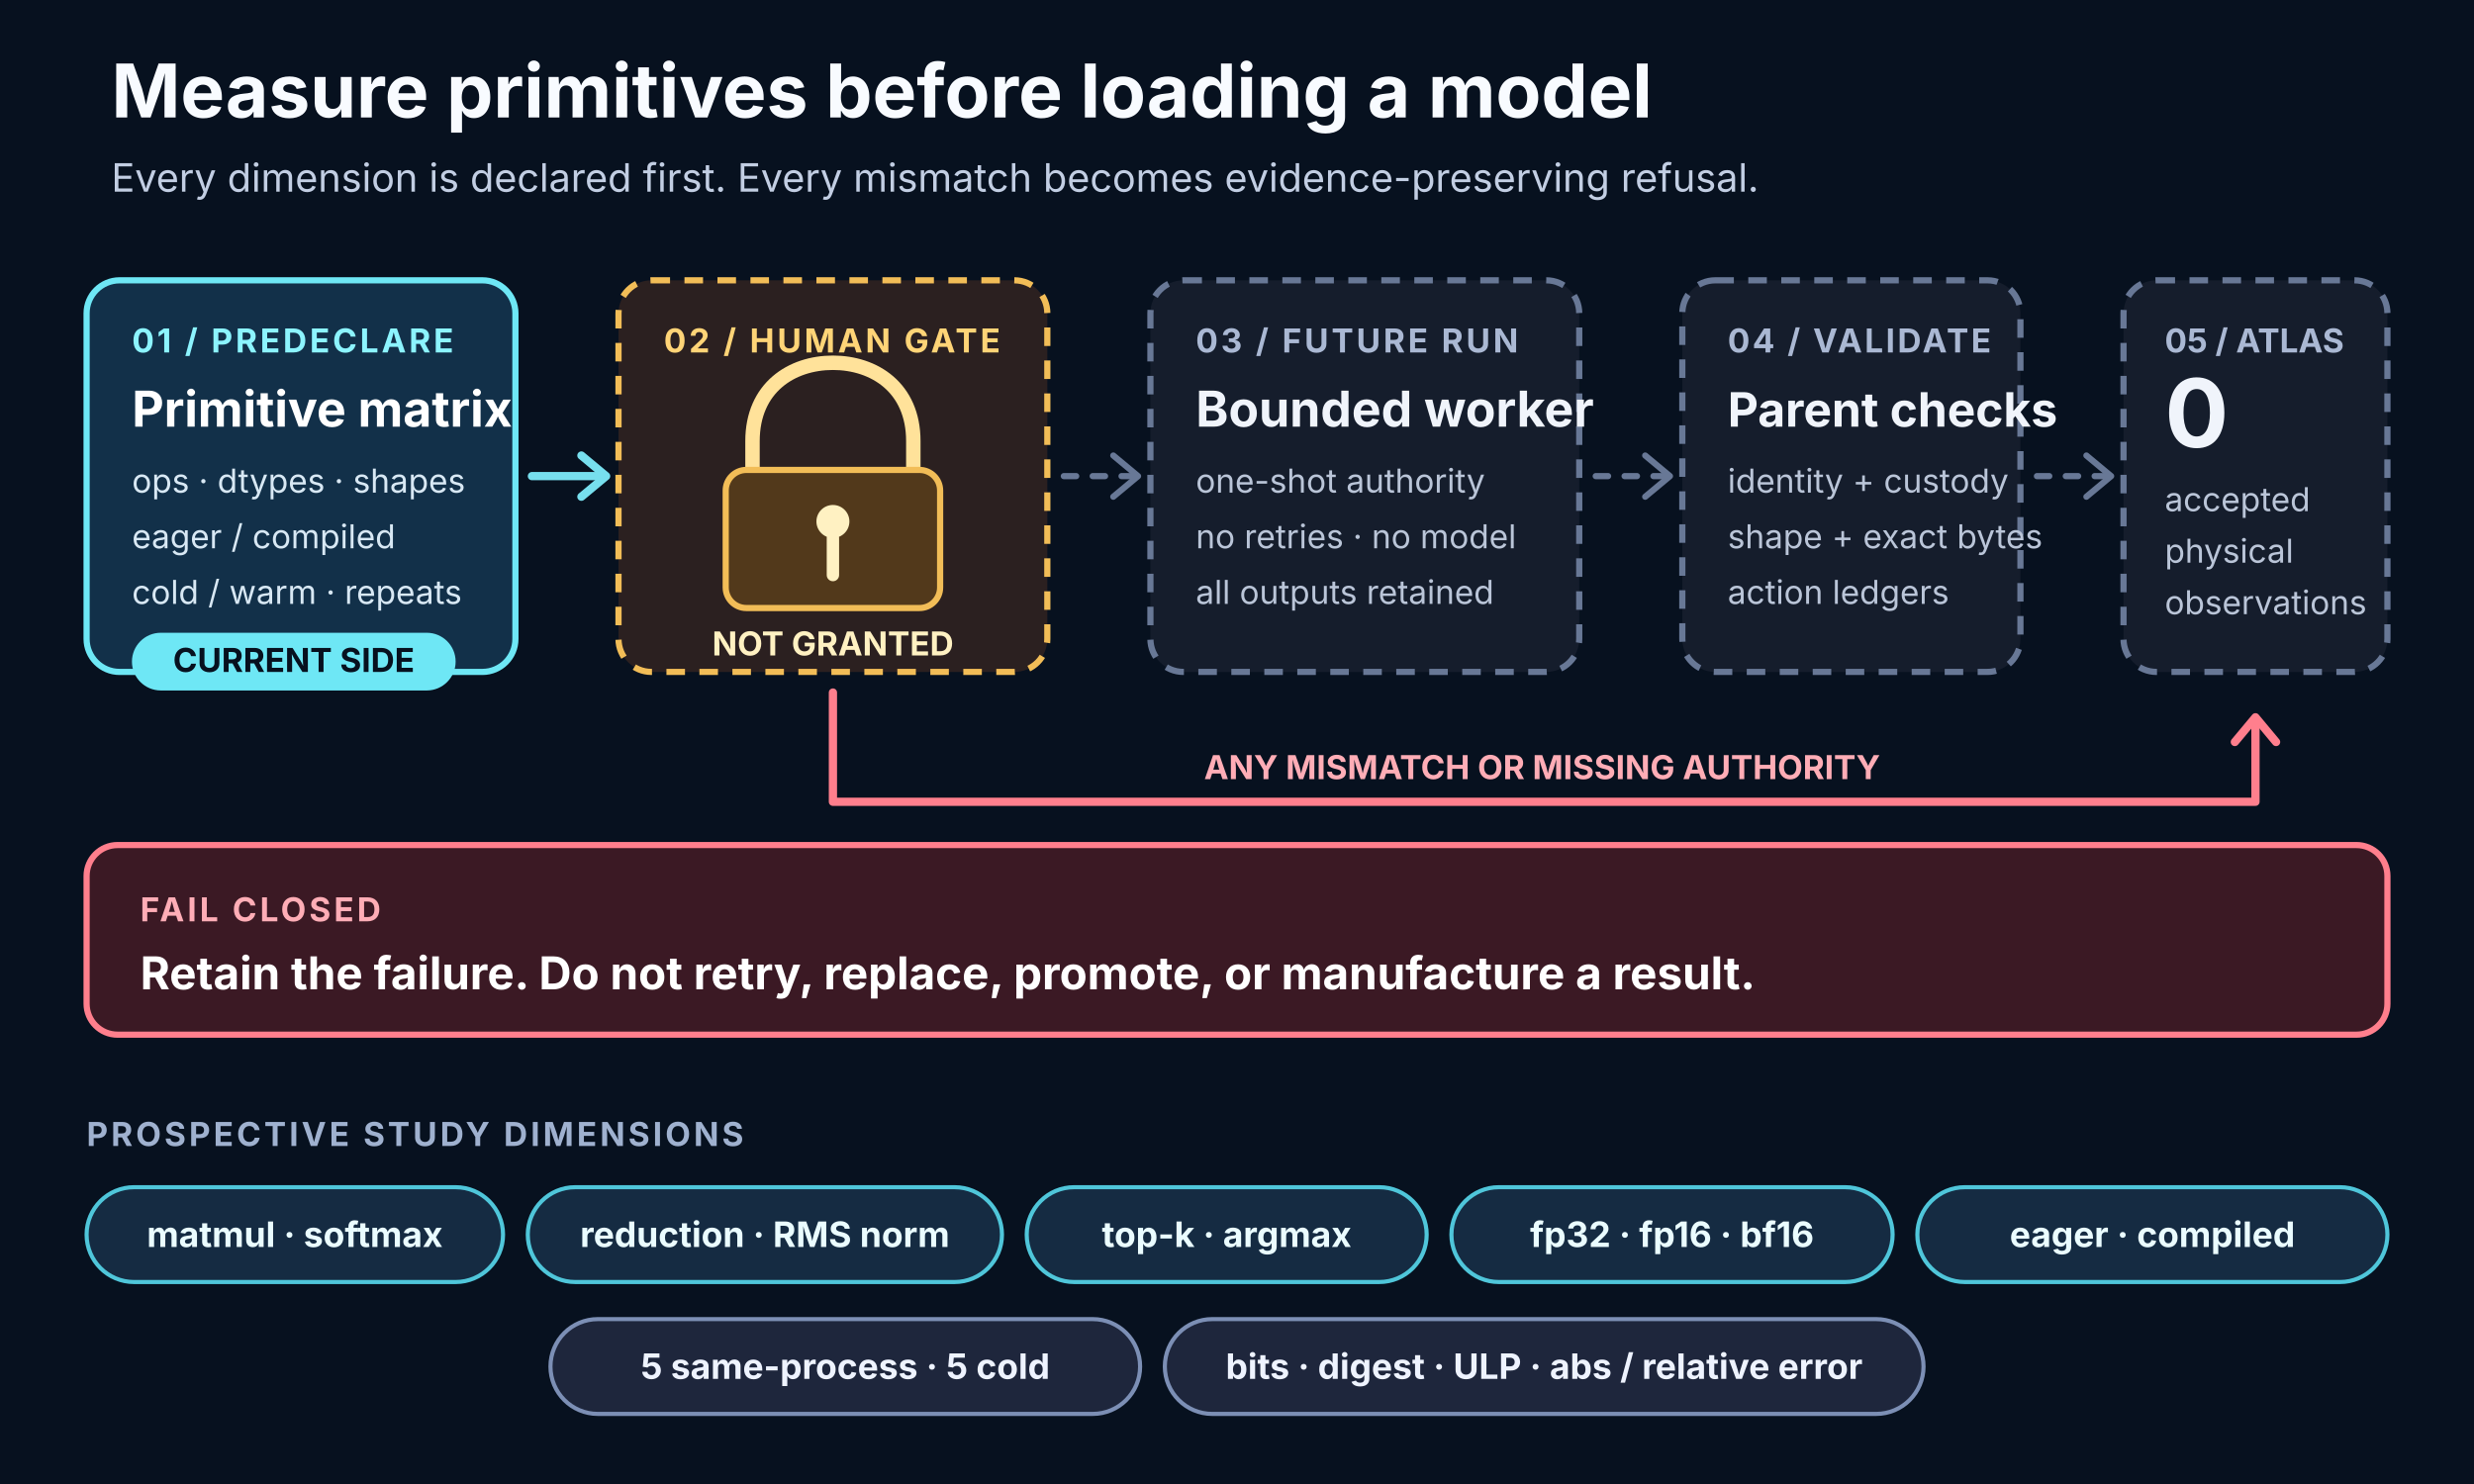
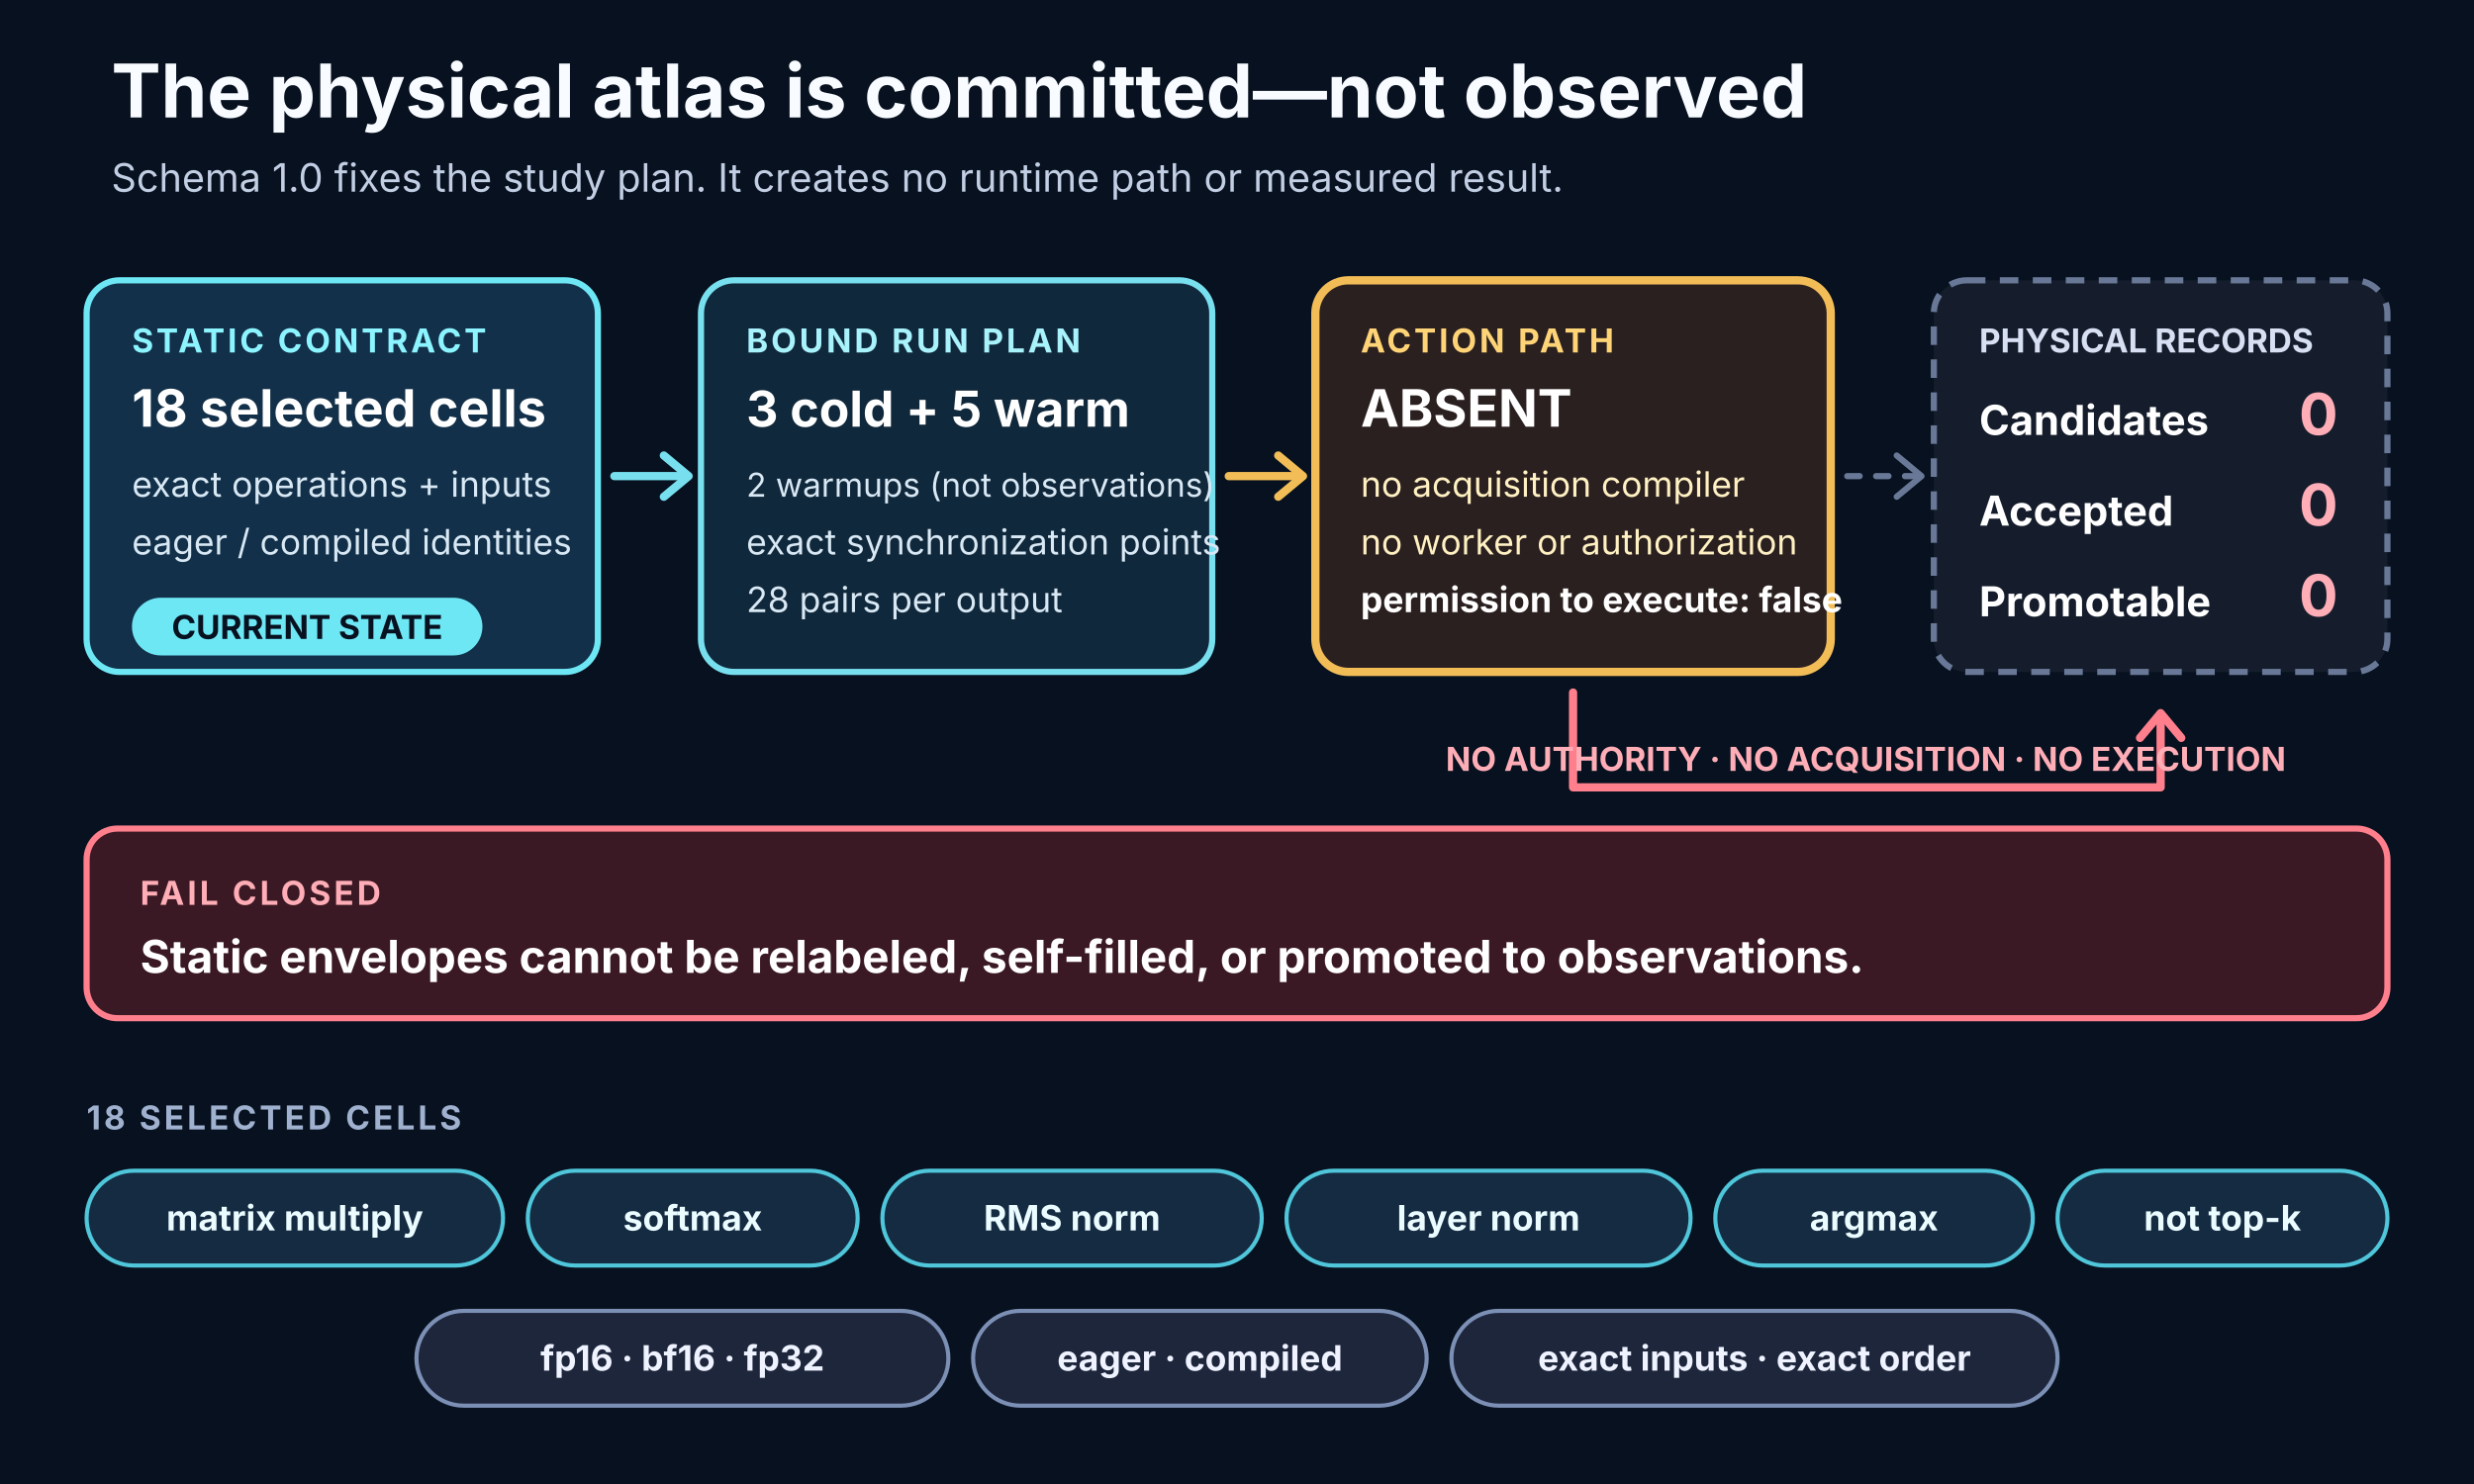
<svg xmlns="http://www.w3.org/2000/svg" role="img" aria-labelledby="title desc" viewBox="0 0 1200 720">
  <rect width="1200" height="720" fill="#07111f" />
  <g font-family="system-ui, -apple-system, Segoe UI, sans-serif">
-     <text x="54" y="57" fill="#f8fbff" font-size="36" font-weight="700">Measure primitives before loading a model</text>
-     <text x="54" y="93" fill="#c2cee3" font-size="19">Every dimension is declared first. Every mismatch becomes evidence-preserving refusal.</text>
-     <rect x="42" y="136" width="208" height="190" rx="16" fill="#123049" stroke="#6ee7f5" stroke-width="3" />
-     <text x="64" y="171" fill="#8cf4ff" font-size="16" font-weight="700" letter-spacing="1.4">01 / PREDECLARE</text>
-     <text x="64" y="207" fill="#ffffff" font-size="24" font-weight="700">Primitive matrix</text>
-     <text x="64" y="239" fill="#d8e8f4" font-size="16">ops · dtypes · shapes</text>
-     <text x="64" y="266" fill="#d8e8f4" font-size="16">eager / compiled</text>
-     <text x="64" y="293" fill="#d8e8f4" font-size="16">cold / warm · repeats</text>
-     <rect x="64" y="307" width="157" height="28" rx="14" fill="#6ee7f5" />
-     <text x="142.5" y="326" fill="#07111f" font-size="16" font-weight="700" text-anchor="middle">CURRENT SIDE</text>
-     <path d="M258 231H292" stroke="#77dfee" stroke-width="4" stroke-linecap="round" />
-     <path d="M282 221L294 231L282 241" fill="none" stroke="#77dfee" stroke-width="4" stroke-linecap="round" stroke-linejoin="round" />
-     <rect x="300" y="136" width="208" height="190" rx="16" fill="#2b2020" stroke="#f2bd57" stroke-width="3" stroke-dasharray="9 7" />
-     <text x="322" y="171" fill="#ffd477" font-size="16" font-weight="700" letter-spacing="1.4">02 / HUMAN GATE</text>
-     <path d="M365 234V214C365 188 384 176 404 176C424 176 443 188 443 214V234" fill="none" stroke="#ffe29a" stroke-width="7" stroke-linecap="round" />
-     <rect x="352" y="228" width="104" height="67" rx="10" fill="#52391b" stroke="#f2bd57" stroke-width="3" />
-     <circle cx="404" cy="253" r="8" fill="#fff1c2" />
-     <path d="M404 261V279" stroke="#fff1c2" stroke-width="6" stroke-linecap="round" />
-     <text x="404" y="318" fill="#fff1c2" font-size="16" font-weight="700" text-anchor="middle">NOT GRANTED</text>
-     <path d="M516 231H550" stroke="#687896" stroke-width="3" stroke-linecap="round" stroke-dasharray="6 8" />
-     <path d="M540 221L552 231L540 241" fill="none" stroke="#687896" stroke-width="3" stroke-linecap="round" stroke-linejoin="round" />
-     <rect x="558" y="136" width="208" height="190" rx="16" fill="#151d2c" stroke="#687896" stroke-width="3" stroke-dasharray="9 7" />
-     <text x="580" y="171" fill="#aab8d3" font-size="16" font-weight="700" letter-spacing="1.4">03 / FUTURE RUN</text>
-     <text x="580" y="207" fill="#f0f4fb" font-size="24" font-weight="700">Bounded worker</text>
-     <text x="580" y="239" fill="#bac5d8" font-size="16">one-shot authority</text>
-     <text x="580" y="266" fill="#bac5d8" font-size="16">no retries · no model</text>
-     <text x="580" y="293" fill="#bac5d8" font-size="16">all outputs retained</text>
-     <path d="M774 231H808" stroke="#687896" stroke-width="3" stroke-linecap="round" stroke-dasharray="6 8" />
-     <path d="M798 221L810 231L798 241" fill="none" stroke="#687896" stroke-width="3" stroke-linecap="round" stroke-linejoin="round" />
-     <rect x="816" y="136" width="164" height="190" rx="16" fill="#151d2c" stroke="#687896" stroke-width="3" stroke-dasharray="9 7" />
-     <text x="838" y="171" fill="#aab8d3" font-size="16" font-weight="700" letter-spacing="1.2">04 / VALIDATE</text>
-     <text x="838" y="207" fill="#f0f4fb" font-size="23" font-weight="700">Parent checks</text>
-     <text x="838" y="239" fill="#bac5d8" font-size="16">identity + custody</text>
-     <text x="838" y="266" fill="#bac5d8" font-size="16">shape + exact bytes</text>
-     <text x="838" y="293" fill="#bac5d8" font-size="16">action ledgers</text>
-     <path d="M988 231H1022" stroke="#687896" stroke-width="3" stroke-linecap="round" stroke-dasharray="6 8" />
-     <path d="M1012 221L1024 231L1012 241" fill="none" stroke="#687896" stroke-width="3" stroke-linecap="round" stroke-linejoin="round" />
-     <rect x="1030" y="136" width="128" height="190" rx="16" fill="#151d2c" stroke="#687896" stroke-width="3" stroke-dasharray="9 7" />
-     <text x="1050" y="171" fill="#aab8d3" font-size="16" font-weight="700">05 / ATLAS</text>
-     <text x="1050" y="217" fill="#f0f4fb" font-size="46" font-weight="700">0</text>
-     <text x="1050" y="248" fill="#bac5d8" font-size="16">accepted</text>
-     <text x="1050" y="273" fill="#bac5d8" font-size="16">physical</text>
-     <text x="1050" y="298" fill="#bac5d8" font-size="16">observations</text>
-     <path d="M404 336V389H1094V350" fill="none" stroke="#ff7f8d" stroke-width="4" stroke-linecap="round" stroke-linejoin="round" />
-     <path d="M1084 360L1094 348L1104 360" fill="none" stroke="#ff7f8d" stroke-width="4" stroke-linecap="round" stroke-linejoin="round" />
-     <text x="748" y="378" fill="#ffadb6" font-size="16" font-weight="700" text-anchor="middle">ANY MISMATCH OR MISSING AUTHORITY</text>
-     <rect x="42" y="410" width="1116" height="92" rx="15" fill="#3b1924" stroke="#ff7f8d" stroke-width="3" />
-     <text x="68" y="447" fill="#ffadb6" font-size="16" font-weight="700" letter-spacing="1.5">FAIL CLOSED</text>
-     <text x="68" y="480" fill="#ffffff" font-size="22" font-weight="700">Retain the failure. Do not retry, replace, promote, or manufacture a result.</text>
-     <text x="42" y="556" fill="#9fb1cf" font-size="16" font-weight="700" letter-spacing="1.5">PROSPECTIVE STUDY DIMENSIONS</text>
+     <text x="54" y="57" fill="#f8fbff" font-size="36" font-weight="700">The physical atlas is committed—not observed</text>
+     <text x="54" y="93" fill="#c2cee3" font-size="19">Schema 1.0 fixes the study plan. It creates no runtime path or measured result.</text>
+     <rect x="42" y="136" width="248" height="190" rx="16" fill="#123049" stroke="#6ee7f5" stroke-width="3" />
+     <text x="64" y="171" fill="#8cf4ff" font-size="16" font-weight="700" letter-spacing="1.4">STATIC CONTRACT</text>
+     <text x="64" y="207" fill="#ffffff" font-size="25" font-weight="700">18 selected cells</text>
+     <text x="64" y="241" fill="#d8e8f4" font-size="17">exact operations + inputs</text>
+     <text x="64" y="269" fill="#d8e8f4" font-size="17">eager / compiled identities</text>
+     <rect x="64" y="290" width="170" height="28" rx="14" fill="#6ee7f5" />
+     <text x="149" y="310" fill="#07111f" font-size="16" font-weight="700" text-anchor="middle">CURRENT STATE</text>
+     <path d="M298 231H332" stroke="#77dfee" stroke-width="4" stroke-linecap="round" />
+     <path d="M322 221L334 231L322 241" fill="none" stroke="#77dfee" stroke-width="4" stroke-linecap="round" stroke-linejoin="round" />
+     <rect x="340" y="136" width="248" height="190" rx="16" fill="#10283b" stroke="#77dfee" stroke-width="3" />
+     <text x="362" y="171" fill="#a8f2fb" font-size="16" font-weight="700" letter-spacing="1.4">BOUND RUN PLAN</text>
+     <text x="362" y="207" fill="#ffffff" font-size="24" font-weight="700">3 cold + 5 warm</text>
+     <text x="362" y="241" fill="#d8e8f4" font-size="16">2 warmups (not observations)</text>
+     <text x="362" y="269" fill="#d8e8f4" font-size="17">exact synchronization points</text>
+     <text x="362" y="297" fill="#d8e8f4" font-size="17">28 pairs per output</text>
+     <path d="M596 231H630" stroke="#f2bd57" stroke-width="4" stroke-linecap="round" />
+     <path d="M620 221L632 231L620 241" fill="none" stroke="#f2bd57" stroke-width="4" stroke-linecap="round" stroke-linejoin="round" />
+     <rect x="638" y="136" width="250" height="190" rx="16" fill="#2b2020" stroke="#f2bd57" stroke-width="4" />
+     <text x="660" y="171" fill="#ffd477" font-size="16" font-weight="700" letter-spacing="1.4">ACTION PATH</text>
+     <text x="660" y="207" fill="#ffffff" font-size="25" font-weight="700">ABSENT</text>
+     <text x="660" y="241" fill="#fff1c2" font-size="17">no acquisition compiler</text>
+     <text x="660" y="269" fill="#fff1c2" font-size="17">no worker or authorization</text>
+     <text x="660" y="297" fill="#ffffff" font-size="17" font-weight="700">permission to execute: false</text>
+     <path d="M896 231H930" stroke="#687896" stroke-width="3" stroke-linecap="round" stroke-dasharray="6 8" />
+     <path d="M920 221L932 231L920 241" fill="none" stroke="#687896" stroke-width="3" stroke-linecap="round" stroke-linejoin="round" />
+     <rect x="938" y="136" width="220" height="190" rx="16" fill="#151d2c" stroke="#687896" stroke-width="3" stroke-dasharray="9 7" />
+     <text x="960" y="171" fill="#d7e0f2" font-size="16" font-weight="700">PHYSICAL RECORDS</text>
+     <text x="960" y="211" fill="#ffffff" font-size="20" font-weight="700">Candidates</text>
+     <text x="1134" y="211" fill="#ffadb6" font-size="28" font-weight="700" text-anchor="end">0</text>
+     <text x="960" y="255" fill="#ffffff" font-size="20" font-weight="700">Accepted</text>
+     <text x="1134" y="255" fill="#ffadb6" font-size="28" font-weight="700" text-anchor="end">0</text>
+     <text x="960" y="299" fill="#ffffff" font-size="20" font-weight="700">Promotable</text>
+     <text x="1134" y="299" fill="#ffadb6" font-size="28" font-weight="700" text-anchor="end">0</text>
+     <path d="M763 336V382H1048V348" fill="none" stroke="#ff7f8d" stroke-width="4" stroke-linecap="round" stroke-linejoin="round" />
+     <path d="M1038 358L1048 346L1058 358" fill="none" stroke="#ff7f8d" stroke-width="4" stroke-linecap="round" stroke-linejoin="round" />
+     <text x="905" y="374" fill="#ffadb6" font-size="16" font-weight="700" text-anchor="middle">NO AUTHORITY · NO ACQUISITION · NO EXECUTION</text>
+     <rect x="42" y="402" width="1116" height="92" rx="15" fill="#3b1924" stroke="#ff7f8d" stroke-width="3" />
+     <text x="68" y="439" fill="#ffadb6" font-size="16" font-weight="700" letter-spacing="1.5">FAIL CLOSED</text>
+     <text x="68" y="472" fill="#ffffff" font-size="22" font-weight="700">Static envelopes cannot be relabeled, self-filled, or promoted to observations.</text>
+     <text x="42" y="548" fill="#9fb1cf" font-size="16" font-weight="700" letter-spacing="1.5">18 SELECTED CELLS</text>
    <g font-size="17" font-weight="700">
-       <rect x="42" y="576" width="202" height="46" rx="23" fill="#152b42" stroke="#4fc6da" stroke-width="2" />
-       <text x="143" y="605" fill="#eafcff" text-anchor="middle">matmul · softmax</text>
-       <rect x="256" y="576" width="230" height="46" rx="23" fill="#152b42" stroke="#4fc6da" stroke-width="2" />
-       <text x="371" y="605" fill="#eafcff" text-anchor="middle">reduction · RMS norm</text>
-       <rect x="498" y="576" width="194" height="46" rx="23" fill="#152b42" stroke="#4fc6da" stroke-width="2" />
-       <text x="595" y="605" fill="#eafcff" text-anchor="middle">top-k · argmax</text>
-       <rect x="704" y="576" width="214" height="46" rx="23" fill="#152b42" stroke="#4fc6da" stroke-width="2" />
-       <text x="811" y="605" fill="#eafcff" text-anchor="middle">fp32 · fp16 · bf16</text>
-       <rect x="930" y="576" width="228" height="46" rx="23" fill="#152b42" stroke="#4fc6da" stroke-width="2" />
-       <text x="1044" y="605" fill="#eafcff" text-anchor="middle">eager · compiled</text>
-       <rect x="267" y="640" width="286" height="46" rx="23" fill="#1e263c" stroke="#7c8fb5" stroke-width="2" />
-       <text x="410" y="669" fill="#eef3ff" text-anchor="middle">5 same-process · 5 cold</text>
-       <rect x="565" y="640" width="368" height="46" rx="23" fill="#1e263c" stroke="#7c8fb5" stroke-width="2" />
-       <text x="749" y="669" fill="#eef3ff" text-anchor="middle">bits · digest · ULP · abs / relative error</text>
+       <rect x="42" y="568" width="202" height="46" rx="23" fill="#152b42" stroke="#4fc6da" stroke-width="2" />
+       <text x="143" y="597" fill="#eafcff" text-anchor="middle">matrix multiply</text>
+       <rect x="256" y="568" width="160" height="46" rx="23" fill="#152b42" stroke="#4fc6da" stroke-width="2" />
+       <text x="336" y="597" fill="#eafcff" text-anchor="middle">softmax</text>
+       <rect x="428" y="568" width="184" height="46" rx="23" fill="#152b42" stroke="#4fc6da" stroke-width="2" />
+       <text x="520" y="597" fill="#eafcff" text-anchor="middle">RMS norm</text>
+       <rect x="624" y="568" width="196" height="46" rx="23" fill="#152b42" stroke="#4fc6da" stroke-width="2" />
+       <text x="722" y="597" fill="#eafcff" text-anchor="middle">layer norm</text>
+       <rect x="832" y="568" width="154" height="46" rx="23" fill="#152b42" stroke="#4fc6da" stroke-width="2" />
+       <text x="909" y="597" fill="#eafcff" text-anchor="middle">argmax</text>
+       <rect x="998" y="568" width="160" height="46" rx="23" fill="#152b42" stroke="#4fc6da" stroke-width="2" />
+       <text x="1078" y="597" fill="#eafcff" text-anchor="middle">not top-k</text>
+       <rect x="202" y="636" width="258" height="46" rx="23" fill="#1e263c" stroke="#7c8fb5" stroke-width="2" />
+       <text x="331" y="665" fill="#eef3ff" text-anchor="middle">fp16 · bf16 · fp32</text>
+       <rect x="472" y="636" width="220" height="46" rx="23" fill="#1e263c" stroke="#7c8fb5" stroke-width="2" />
+       <text x="582" y="665" fill="#eef3ff" text-anchor="middle">eager · compiled</text>
+       <rect x="704" y="636" width="294" height="46" rx="23" fill="#1e263c" stroke="#7c8fb5" stroke-width="2" />
+       <text x="851" y="665" fill="#eef3ff" text-anchor="middle">exact inputs · exact order</text>
    </g>
  </g>
</svg>
